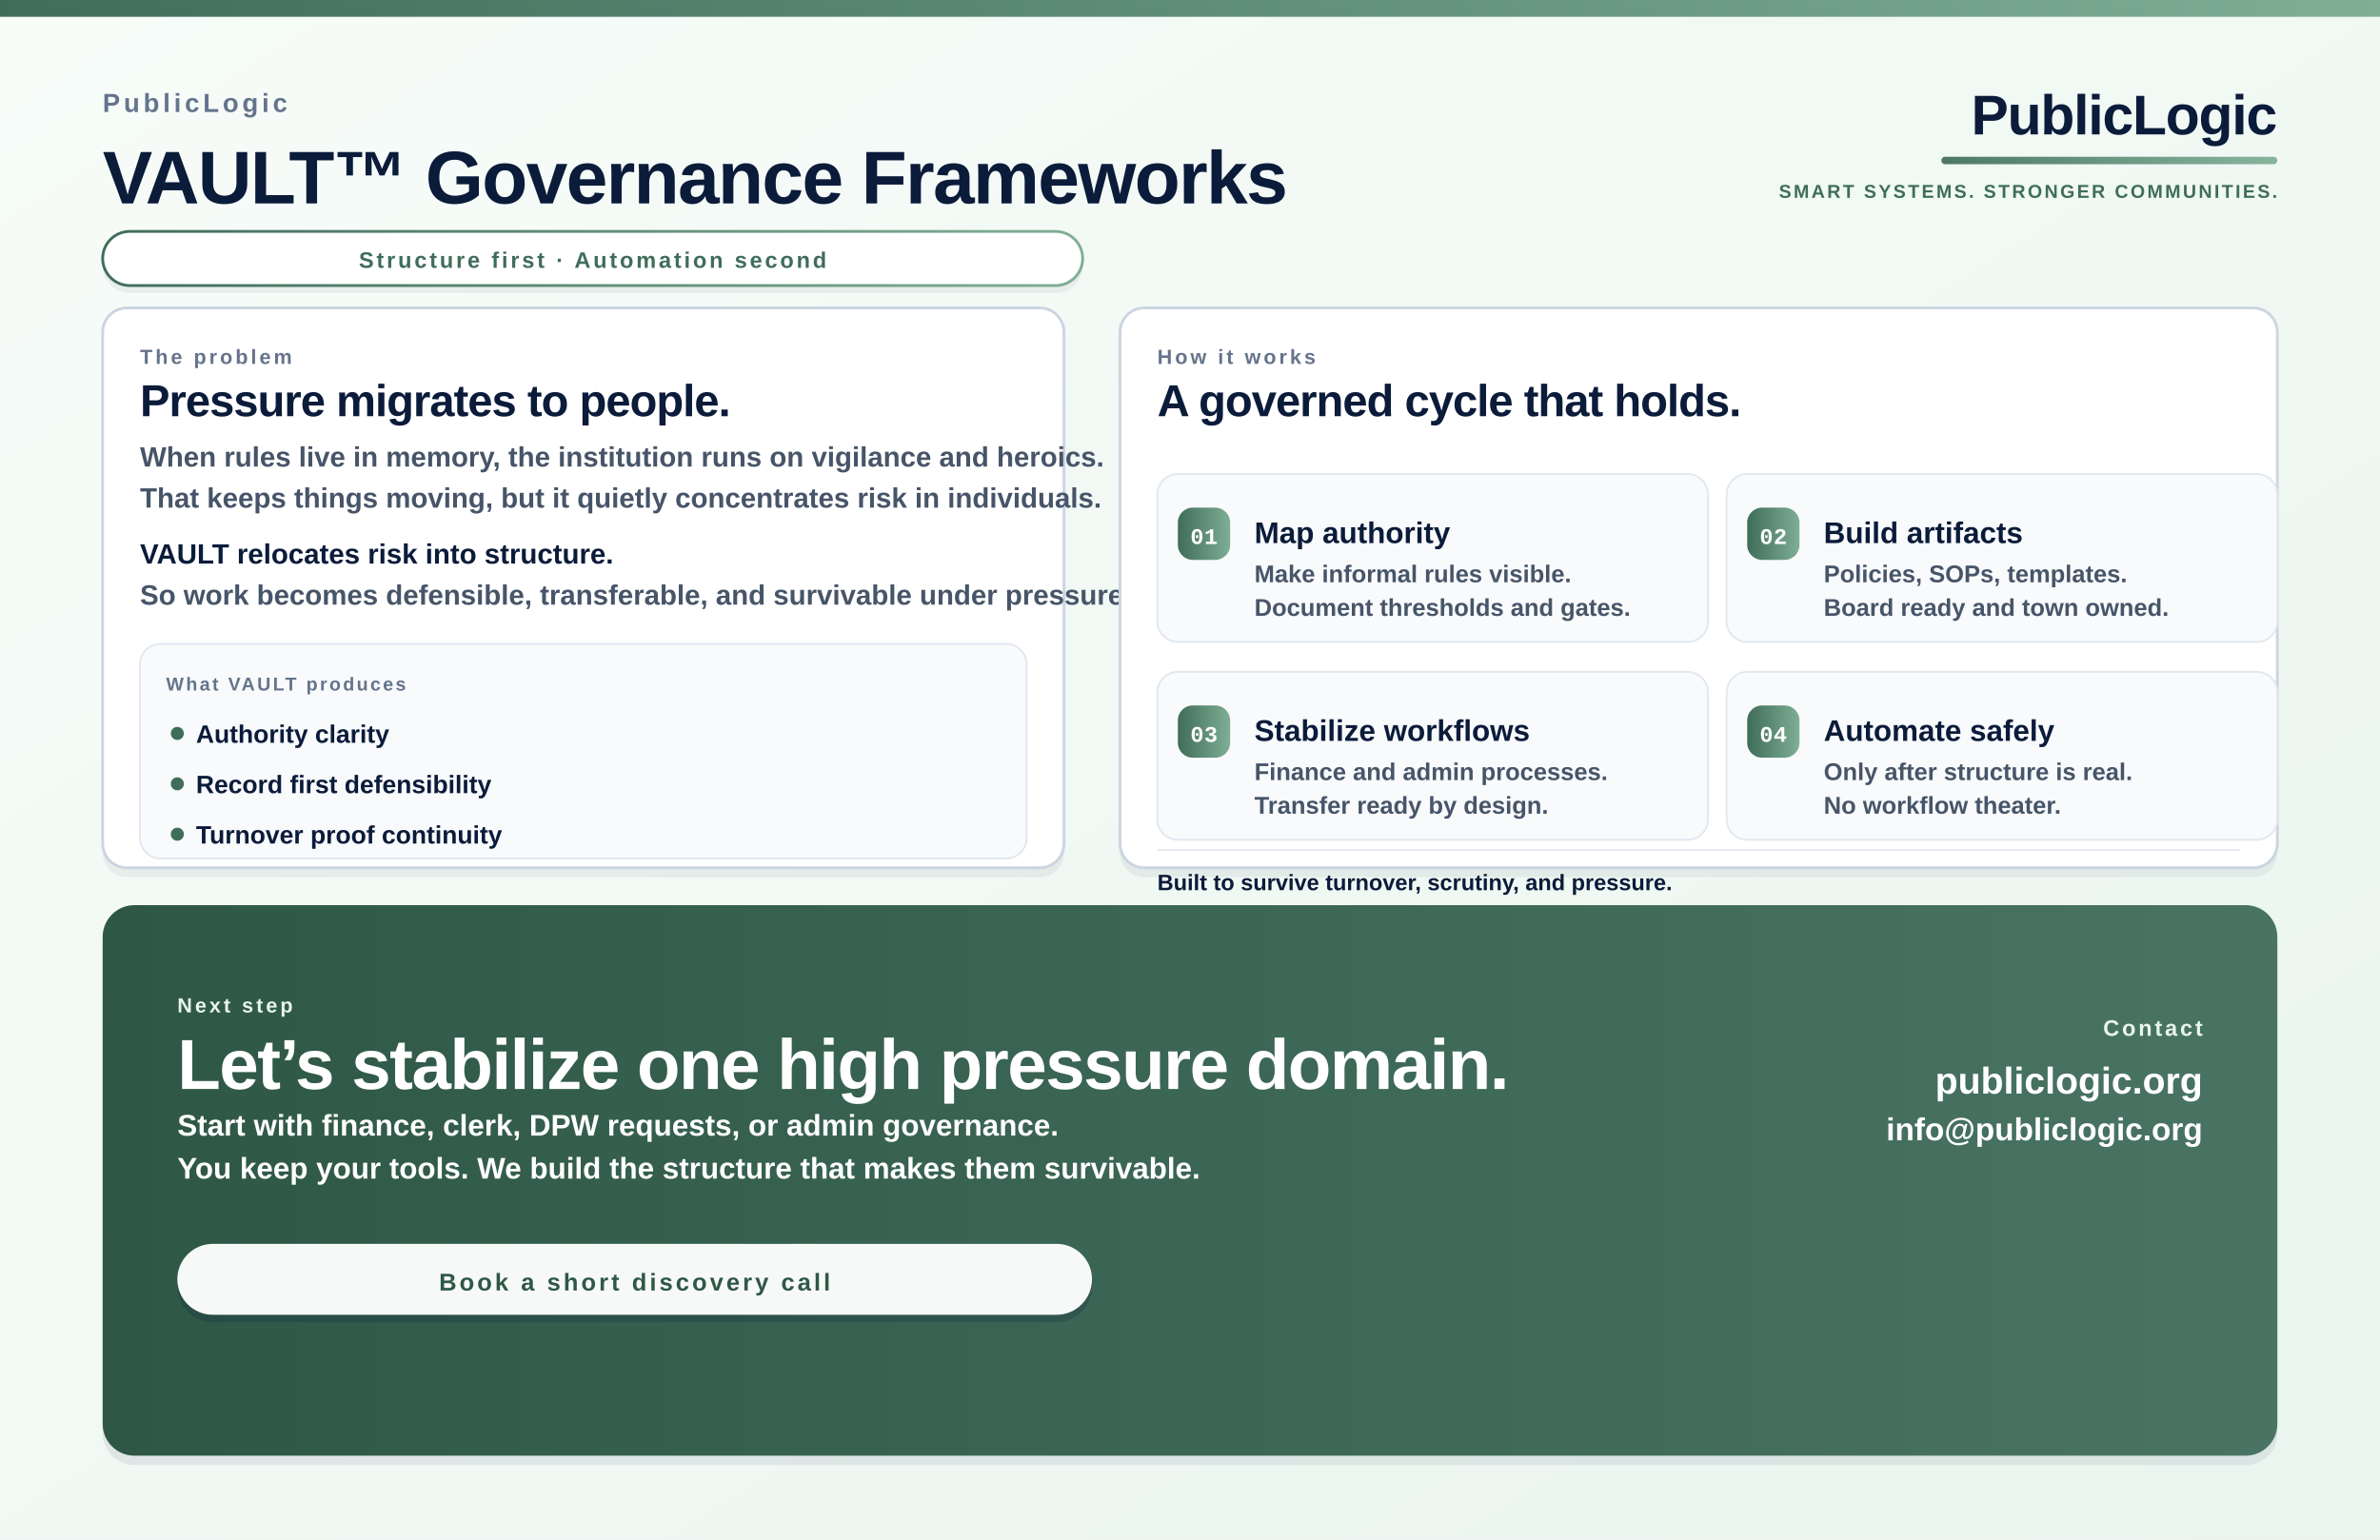
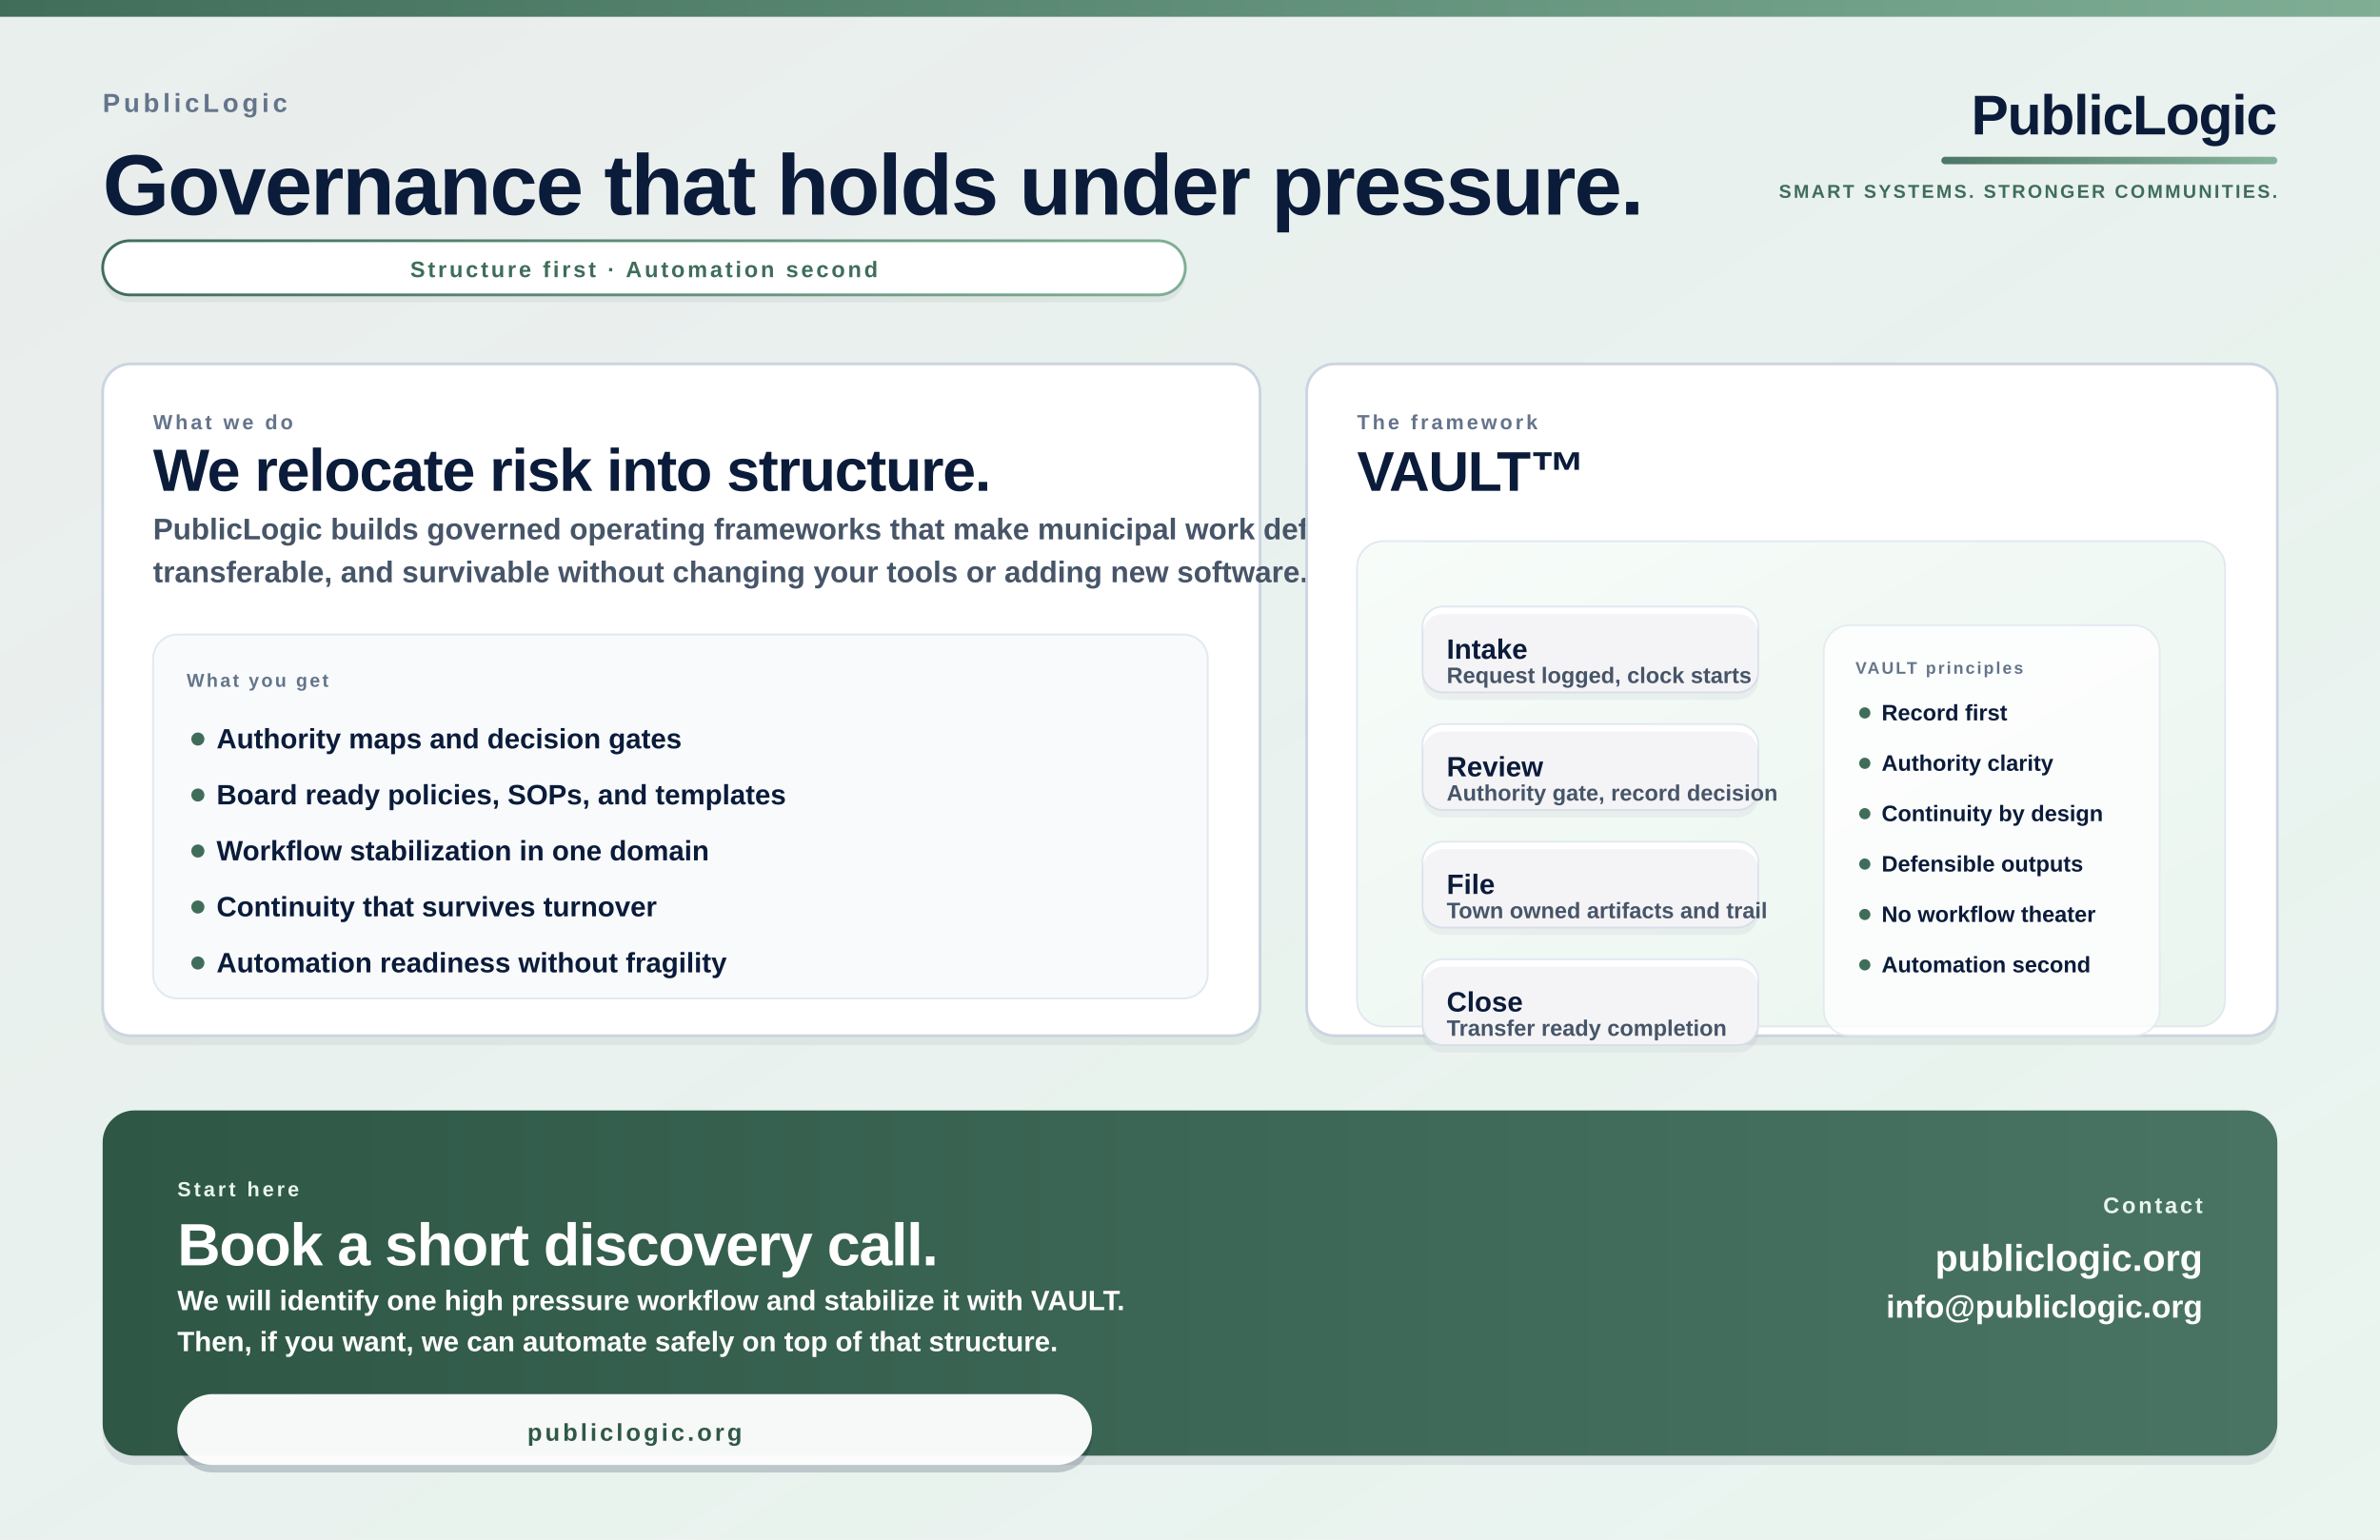
- <svg xmlns="http://www.w3.org/2000/svg" width="2550" height="1650" viewBox="0 0 2550 1650" preserveAspectRatio="xMidYMid meet" role="img" aria-label="PublicLogic Flyer Back, 8.5x5.5, Commercial Matte (No Perfect For)">
+ <svg xmlns="http://www.w3.org/2000/svg" width="2550" height="1650" viewBox="0 0 2550 1650" preserveAspectRatio="xMidYMid meet" role="img" aria-label="PublicLogic Flyer Front, 8.5x5.5, Commercial Matte">
  <defs>
    <linearGradient id="plGreenGrad" x1="0%" y1="0%" x2="100%" y2="0%">
      <stop offset="0%" stop-color="#3F6D5A" />
      <stop offset="100%" stop-color="#7FAE95" />
    </linearGradient>
    <linearGradient id="ctaGreenGradMatte" x1="0%" y1="0%" x2="100%" y2="0%">
      <stop offset="0%" stop-color="#2E5746" />
      <stop offset="100%" stop-color="#497463" />
    </linearGradient>
    <linearGradient id="softGreenWash" x1="0%" y1="0%" x2="100%" y2="100%">
      <stop offset="0%" stop-color="#F7FCF9" />
      <stop offset="100%" stop-color="#EAF5EF" />
+     </linearGradient>
+     <linearGradient id="navyWash" x1="0%" y1="0%" x2="100%" y2="100%">
+       <stop offset="0%" stop-color="#0B1B3A" stop-opacity="0.06" />
+       <stop offset="100%" stop-color="#0B1B3A" stop-opacity="0.00" />
    </linearGradient>
    <clipPath id="clipCanvas">
      <rect x="0" y="0" width="2550" height="1650" />
    </clipPath>
    <style>
      .ink { fill:#0B1B3A; }
      .muted { fill:#475569; }
      .muted2 { fill:#64748B; }
      .white { fill:#FFFFFF; }

      .caps{
        font-family: Arial, Helvetica, sans-serif;
        font-weight: 800;
        letter-spacing: 0.14em;
        text-transform: uppercase;
      }
      .h1{
        font-family: Arial, Helvetica, sans-serif;
        font-weight: 900;
        letter-spacing: -0.02em;
      }
      .reg{
        font-family: Arial, Helvetica, sans-serif;
        font-weight: 600;
      }
      .semibold{
        font-family: Arial, Helvetica, sans-serif;
        font-weight: 800;
      }
      .bold{
        font-family: Arial, Helvetica, sans-serif;
        font-weight: 900;
      }
      .smallcaps{
        font-family: Arial, Helvetica, sans-serif;
        font-weight: 900;
        letter-spacing: 0.12em;
        text-transform: uppercase;
      }
      .mono{
        font-family: ui-monospace, SFMono-Regular, Menlo, Monaco, Consolas, "Liberation Mono", "Courier New", monospace;
        font-weight: 700;
        letter-spacing: 0.02em;
      }
    </style>
  </defs>
  <g clip-path="url(#clipCanvas)">
    <rect x="0" y="0" width="2550" height="1650" fill="url(#softGreenWash)" />
    <rect x="0" y="0" width="2550" height="18" fill="url(#plGreenGrad)" />
+     <rect x="0" y="18" width="2550" height="1632" fill="url(#navyWash)" />
    <g transform="translate(110,90)">
      <g>
        <text class="caps muted2" font-size="28" x="0" y="30">PublicLogic</text>
-         <text class="h1 ink" font-size="80" x="0" y="128">VAULT™ Governance Frameworks</text>
-         <g transform="translate(0,158)">
-           <rect x="0" y="8" width="1050" height="58" rx="29" fill="#0B1B3A" opacity="0.06" />
-           <rect x="0" y="0" width="1050" height="58" rx="29" fill="#FFFFFF" stroke="url(#plGreenGrad)" stroke-width="3" />
-           <text x="525" y="39" text-anchor="middle" class="smallcaps" font-size="24" fill="#3F6D5A">Structure first · Automation second</text>
+         <text class="h1 ink" font-size="92" x="0" y="140">Governance that holds under pressure.</text>
+         <g transform="translate(0,168)">
+           <rect x="0" y="8" width="1160" height="58" rx="29" fill="#0B1B3A" opacity="0.06" />
+           <rect x="0" y="0" width="1160" height="58" rx="29" fill="#FFFFFF" stroke="url(#plGreenGrad)" stroke-width="3" />
+           <text x="580" y="39" text-anchor="middle" class="smallcaps" font-size="24" fill="#3F6D5A">Structure first · Automation second</text>
        </g>
        <g transform="translate(2330,0)" text-anchor="end">
          <text class="h1 ink" font-size="60" x="0" y="54">PublicLogic</text>
          <rect x="-360" y="78" width="360" height="8" rx="4" fill="url(#plGreenGrad)" opacity="0.92" />
          <text class="smallcaps" font-size="20" x="0" y="122" fill="#3F6D5A">SMART SYSTEMS. STRONGER COMMUNITIES.</text>
        </g>
      </g>
-       <g transform="translate(0,240)">
+       <g transform="translate(0,300)">
        <g>
-           <rect x="0" y="10" width="1030" height="600" rx="26" fill="#0B1B3A" opacity="0.06" />
-           <rect x="0" y="0" width="1030" height="600" rx="26" fill="#FFFFFF" stroke="#CBD5E1" stroke-width="3" />
-           <g transform="translate(40,60)">
-             <text class="caps muted2" font-size="22">The problem</text>
-             <text class="h1 ink" font-size="48" y="56">Pressure migrates to people.</text>
-             <g transform="translate(0,110)">
-               <text class="reg muted" font-size="30" y="0" textLength="950" lengthAdjust="spacing">When rules live in memory, the institution runs on vigilance and heroics.</text>
-               <text class="reg muted" font-size="30" y="44" textLength="950" lengthAdjust="spacing">That keeps things moving, but it quietly concentrates risk in individuals.</text>
-               <text class="bold ink" font-size="30" y="104">VAULT relocates risk into structure.</text>
-               <text class="reg muted" font-size="30" y="148" textLength="950" lengthAdjust="spacing">So work becomes defensible, transferable, and survivable under pressure.</text>
+           <rect x="0" y="10" width="1240" height="720" rx="30" fill="#0B1B3A" opacity="0.06" />
+           <rect x="0" y="0" width="1240" height="720" rx="30" fill="#FFFFFF" stroke="#CBD5E1" stroke-width="3" />
+           <g transform="translate(54,70)">
+             <text class="caps muted2" font-size="22">What we do</text>
+             <text class="h1 ink" font-size="64" y="66">We relocate risk into structure.</text>
+             <g transform="translate(0,118)">
+               <text class="reg muted" font-size="32" y="0" textLength="1120" lengthAdjust="spacing">PublicLogic builds governed operating frameworks that make municipal work defensible,</text>
+               <text class="reg muted" font-size="32" y="46" textLength="1120" lengthAdjust="spacing">transferable, and survivable without changing your tools or adding new software.</text>
            </g>
-             <g transform="translate(0,300)">
-               <rect x="0" y="0" width="950" height="230" rx="22" fill="#F8FAFC" stroke="#E2E8F0" stroke-width="2" />
-               <g transform="translate(28,50)">
-                 <text class="smallcaps" font-size="20" fill="#64748B">What VAULT produces</text>
-                 <g transform="translate(0,34)">
-                   <circle cx="12" cy="12" r="7" fill="#3F6D5A" />
-                   <text x="32" y="22" class="semibold ink" font-size="27">Authority clarity</text>
-                 </g>
-                 <g transform="translate(0,88)">
-                   <circle cx="12" cy="12" r="7" fill="#3F6D5A" />
-                   <text x="32" y="22" class="semibold ink" font-size="27">Record first defensibility</text>
-                 </g>
-                 <g transform="translate(0,142)">
-                   <circle cx="12" cy="12" r="7" fill="#3F6D5A" />
-                   <text x="32" y="22" class="semibold ink" font-size="27">Turnover proof continuity</text>
+             <g transform="translate(0,220)">
+               <rect x="0" y="0" width="1130" height="390" rx="26" fill="#F8FAFC" stroke="#E2E8F0" stroke-width="2" />
+               <g transform="translate(36,56)">
+                 <text class="smallcaps" font-size="20" fill="#64748B">What you get</text>
+                 <g transform="translate(0,44)">
+                   <circle cx="12" cy="12" r="7" fill="#3F6D5A" />
+                   <text x="32" y="22" class="semibold ink" font-size="30">Authority maps and decision gates</text>
+                 </g>
+                 <g transform="translate(0,104)">
+                   <circle cx="12" cy="12" r="7" fill="#3F6D5A" />
+                   <text x="32" y="22" class="semibold ink" font-size="30">Board ready policies, SOPs, and templates</text>
+                 </g>
+                 <g transform="translate(0,164)">
+                   <circle cx="12" cy="12" r="7" fill="#3F6D5A" />
+                   <text x="32" y="22" class="semibold ink" font-size="30">Workflow stabilization in one domain</text>
+                 </g>
+                 <g transform="translate(0,224)">
+                   <circle cx="12" cy="12" r="7" fill="#3F6D5A" />
+                   <text x="32" y="22" class="semibold ink" font-size="30">Continuity that survives turnover</text>
+                 </g>
+                 <g transform="translate(0,284)">
+                   <circle cx="12" cy="12" r="7" fill="#3F6D5A" />
+                   <text x="32" y="22" class="semibold ink" font-size="30">Automation readiness without fragility</text>
                </g>
              </g>
            </g>
          </g>
        </g>
-         <g transform="translate(1090,0)">
-           <rect x="0" y="10" width="1240" height="600" rx="26" fill="#0B1B3A" opacity="0.06" />
-           <rect x="0" y="0" width="1240" height="600" rx="26" fill="#FFFFFF" stroke="#CBD5E1" stroke-width="3" />
-           <g transform="translate(40,60)">
-             <text class="caps muted2" font-size="22">How it works</text>
-             <text class="h1 ink" font-size="48" y="56">A governed cycle that holds.</text>
-             <g transform="translate(0,118)">
-               <g>
-                 <rect x="0" y="0" width="590" height="180" rx="22" fill="#F8FAFC" stroke="#E2E8F0" stroke-width="2" />
-                 <g transform="translate(22,36)">
-                   <rect x="0" y="0" width="56" height="56" rx="16" fill="url(#plGreenGrad)" />
-                   <text x="28" y="39" text-anchor="middle" class="mono" font-size="24" fill="#FFFFFF">01</text>
-                   <text class="bold ink" font-size="32" x="82" y="38">Map authority</text>
-                   <text class="reg muted" font-size="26" x="82" y="80">Make informal rules visible.</text>
-                   <text class="reg muted" font-size="26" x="82" y="116">Document thresholds and gates.</text>
-                 </g>
-               </g>
-               <g transform="translate(610,0)">
-                 <rect x="0" y="0" width="590" height="180" rx="22" fill="#F8FAFC" stroke="#E2E8F0" stroke-width="2" />
-                 <g transform="translate(22,36)">
-                   <rect x="0" y="0" width="56" height="56" rx="16" fill="url(#plGreenGrad)" />
-                   <text x="28" y="39" text-anchor="middle" class="mono" font-size="24" fill="#FFFFFF">02</text>
-                   <text class="bold ink" font-size="32" x="82" y="38">Build artifacts</text>
-                   <text class="reg muted" font-size="26" x="82" y="80">Policies, SOPs, templates.</text>
-                   <text class="reg muted" font-size="26" x="82" y="116">Board ready and town owned.</text>
-                 </g>
-               </g>
-               <g transform="translate(0,212)">
-                 <rect x="0" y="0" width="590" height="180" rx="22" fill="#F8FAFC" stroke="#E2E8F0" stroke-width="2" />
-                 <g transform="translate(22,36)">
-                   <rect x="0" y="0" width="56" height="56" rx="16" fill="url(#plGreenGrad)" />
-                   <text x="28" y="39" text-anchor="middle" class="mono" font-size="24" fill="#FFFFFF">03</text>
-                   <text class="bold ink" font-size="32" x="82" y="38">Stabilize workflows</text>
-                   <text class="reg muted" font-size="26" x="82" y="80">Finance and admin processes.</text>
-                   <text class="reg muted" font-size="26" x="82" y="116">Transfer ready by design.</text>
-                 </g>
-               </g>
-               <g transform="translate(610,212)">
-                 <rect x="0" y="0" width="590" height="180" rx="22" fill="#F8FAFC" stroke="#E2E8F0" stroke-width="2" />
-                 <g transform="translate(22,36)">
-                   <rect x="0" y="0" width="56" height="56" rx="16" fill="url(#plGreenGrad)" />
-                   <text x="28" y="39" text-anchor="middle" class="mono" font-size="24" fill="#FFFFFF">04</text>
-                   <text class="bold ink" font-size="32" x="82" y="38">Automate safely</text>
-                   <text class="reg muted" font-size="26" x="82" y="80">Only after structure is real.</text>
-                   <text class="reg muted" font-size="26" x="82" y="116">No workflow theater.</text>
+         <g transform="translate(1290,0)">
+           <rect x="0" y="10" width="1040" height="720" rx="30" fill="#0B1B3A" opacity="0.06" />
+           <rect x="0" y="0" width="1040" height="720" rx="30" fill="#FFFFFF" stroke="#CBD5E1" stroke-width="3" />
+           <g transform="translate(54,70)">
+             <text class="caps muted2" font-size="22">The framework</text>
+             <text class="h1 ink" font-size="60" y="66">VAULT™</text>
+             <g transform="translate(0,120)">
+               <rect x="0" y="0" width="930" height="520" rx="28" fill="url(#softGreenWash)" stroke="#E2E8F0" stroke-width="2" />
+               <g transform="translate(70,70)">
+                 <g>
+                   <rect x="0" y="0" width="360" height="92" rx="22" fill="#FFFFFF" stroke="#E2E8F0" stroke-width="2" />
+                   <rect x="0" y="8" width="360" height="92" rx="22" fill="#0B1B3A" opacity="0.05" />
+                   <text class="bold ink" font-size="30" x="26" y="56">Intake</text>
+                   <text class="reg muted" font-size="24" x="26" y="82">Request logged, clock starts</text>
+                 </g>
+                 <g transform="translate(0,126)">
+                   <rect x="0" y="0" width="360" height="92" rx="22" fill="#FFFFFF" stroke="#E2E8F0" stroke-width="2" />
+                   <rect x="0" y="8" width="360" height="92" rx="22" fill="#0B1B3A" opacity="0.05" />
+                   <text class="bold ink" font-size="30" x="26" y="56">Review</text>
+                   <text class="reg muted" font-size="24" x="26" y="82">Authority gate, record decision</text>
+                 </g>
+                 <g transform="translate(0,252)">
+                   <rect x="0" y="0" width="360" height="92" rx="22" fill="#FFFFFF" stroke="#E2E8F0" stroke-width="2" />
+                   <rect x="0" y="8" width="360" height="92" rx="22" fill="#0B1B3A" opacity="0.05" />
+                   <text class="bold ink" font-size="30" x="26" y="56">File</text>
+                   <text class="reg muted" font-size="24" x="26" y="82">Town owned artifacts and trail</text>
+                 </g>
+                 <g transform="translate(0,378)">
+                   <rect x="0" y="0" width="360" height="92" rx="22" fill="#FFFFFF" stroke="#E2E8F0" stroke-width="2" />
+                   <rect x="0" y="8" width="360" height="92" rx="22" fill="#0B1B3A" opacity="0.05" />
+                   <text class="bold ink" font-size="30" x="26" y="56">Close</text>
+                   <text class="reg muted" font-size="24" x="26" y="82">Transfer ready completion</text>
+                 </g>
+                 <g transform="translate(430,20)">
+                   <rect x="0" y="0" width="360" height="440" rx="28" fill="#FFFFFF" opacity="0.78" stroke="#E2E8F0" stroke-width="2" />
+                   <text class="smallcaps" font-size="18" fill="#64748B" x="34" y="52">VAULT principles</text>
+                   <g transform="translate(34,84)">
+                     <circle cx="10" cy="10" r="6" fill="#3F6D5A" />
+                     <text class="semibold ink" font-size="24" x="28" y="18">Record first</text>
+                   </g>
+                   <g transform="translate(34,138)">
+                     <circle cx="10" cy="10" r="6" fill="#3F6D5A" />
+                     <text class="semibold ink" font-size="24" x="28" y="18">Authority clarity</text>
+                   </g>
+                   <g transform="translate(34,192)">
+                     <circle cx="10" cy="10" r="6" fill="#3F6D5A" />
+                     <text class="semibold ink" font-size="24" x="28" y="18">Continuity by design</text>
+                   </g>
+                   <g transform="translate(34,246)">
+                     <circle cx="10" cy="10" r="6" fill="#3F6D5A" />
+                     <text class="semibold ink" font-size="24" x="28" y="18">Defensible outputs</text>
+                   </g>
+                   <g transform="translate(34,300)">
+                     <circle cx="10" cy="10" r="6" fill="#3F6D5A" />
+                     <text class="semibold ink" font-size="24" x="28" y="18">No workflow theater</text>
+                   </g>
+                   <g transform="translate(34,354)">
+                     <circle cx="10" cy="10" r="6" fill="#3F6D5A" />
+                     <text class="semibold ink" font-size="24" x="28" y="18">Automation second</text>
+                   </g>
                </g>
              </g>
            </g>
-             <g transform="translate(0,520)">
-               <rect x="0" y="0" width="1160" height="2" fill="#E2E8F0" />
-               <text class="semibold ink" font-size="24" y="44">Built to survive turnover, scrutiny, and pressure.</text>
-             </g>
          </g>
        </g>
      </g>
-       <g transform="translate(0,880)">
-         <rect x="0" y="10" width="2330" height="590" rx="34" fill="#0B1B3A" opacity="0.08" />
-         <rect x="0" y="0" width="2330" height="590" rx="34" fill="url(#ctaGreenGradMatte)" />
-         <g transform="translate(80,115)">
-           <text class="caps" font-size="22" fill="#E8F5EE">Next step</text>
-           <text class="h1" font-size="76" y="82" fill="#FFFFFF">Let’s stabilize one high pressure domain.</text>
-           <g transform="translate(0,132)">
-             <text class="reg" font-size="32" y="0" fill="#FFFFFF">Start with finance, clerk, DPW requests, or admin governance.</text>
-             <text class="reg" font-size="32" y="46" fill="#FFFFFF">You keep your tools. We build the structure that makes them survivable.</text>
-           </g>
-           <g transform="translate(0,248)">
+       <g transform="translate(0,1100)">
+         <rect x="0" y="10" width="2330" height="370" rx="34" fill="#0B1B3A" opacity="0.08" />
+         <rect x="0" y="0" width="2330" height="370" rx="34" fill="url(#ctaGreenGradMatte)" />
+         <g transform="translate(80,92)">
+           <text class="caps" font-size="22" fill="#E8F5EE">Start here</text>
+           <text class="h1" font-size="64" y="74" fill="#FFFFFF">Book a short discovery call.</text>
+           <g transform="translate(0,122)">
+             <text class="reg" font-size="30" y="0" fill="#FFFFFF">We will identify one high pressure workflow and stabilize it with VAULT.</text>
+             <text class="reg" font-size="30" y="44" fill="#FFFFFF">Then, if you want, we can automate safely on top of that structure.</text>
+           </g>
+           <g transform="translate(0,212)">
            <rect x="0" y="8" width="980" height="76" rx="38" fill="#0B1B3A" opacity="0.20" />
            <rect x="0" y="0" width="980" height="76" rx="38" fill="#FFFFFF" opacity="0.96" />
-             <text x="490" y="50" text-anchor="middle" class="smallcaps" font-size="26" fill="#2F5846">Book a short discovery call</text>
-           </g>
-         </g>
-         <g transform="translate(2250,140)" text-anchor="end">
+             <text x="490" y="50" text-anchor="middle" class="smallcaps" font-size="26" fill="#2F5846">publiclogic.org</text>
+           </g>
+         </g>
+         <g transform="translate(2250,110)" text-anchor="end">
          <text class="smallcaps" font-size="24" fill="#E8F5EE">Contact</text>
          <text class="semibold" font-size="40" y="62" fill="#FFFFFF">publiclogic.org</text>
          <text class="reg" font-size="34" y="112" fill="#FFFFFF">info@publiclogic.org</text>
        </g>
      </g>
    </g>
  </g>
</svg>
